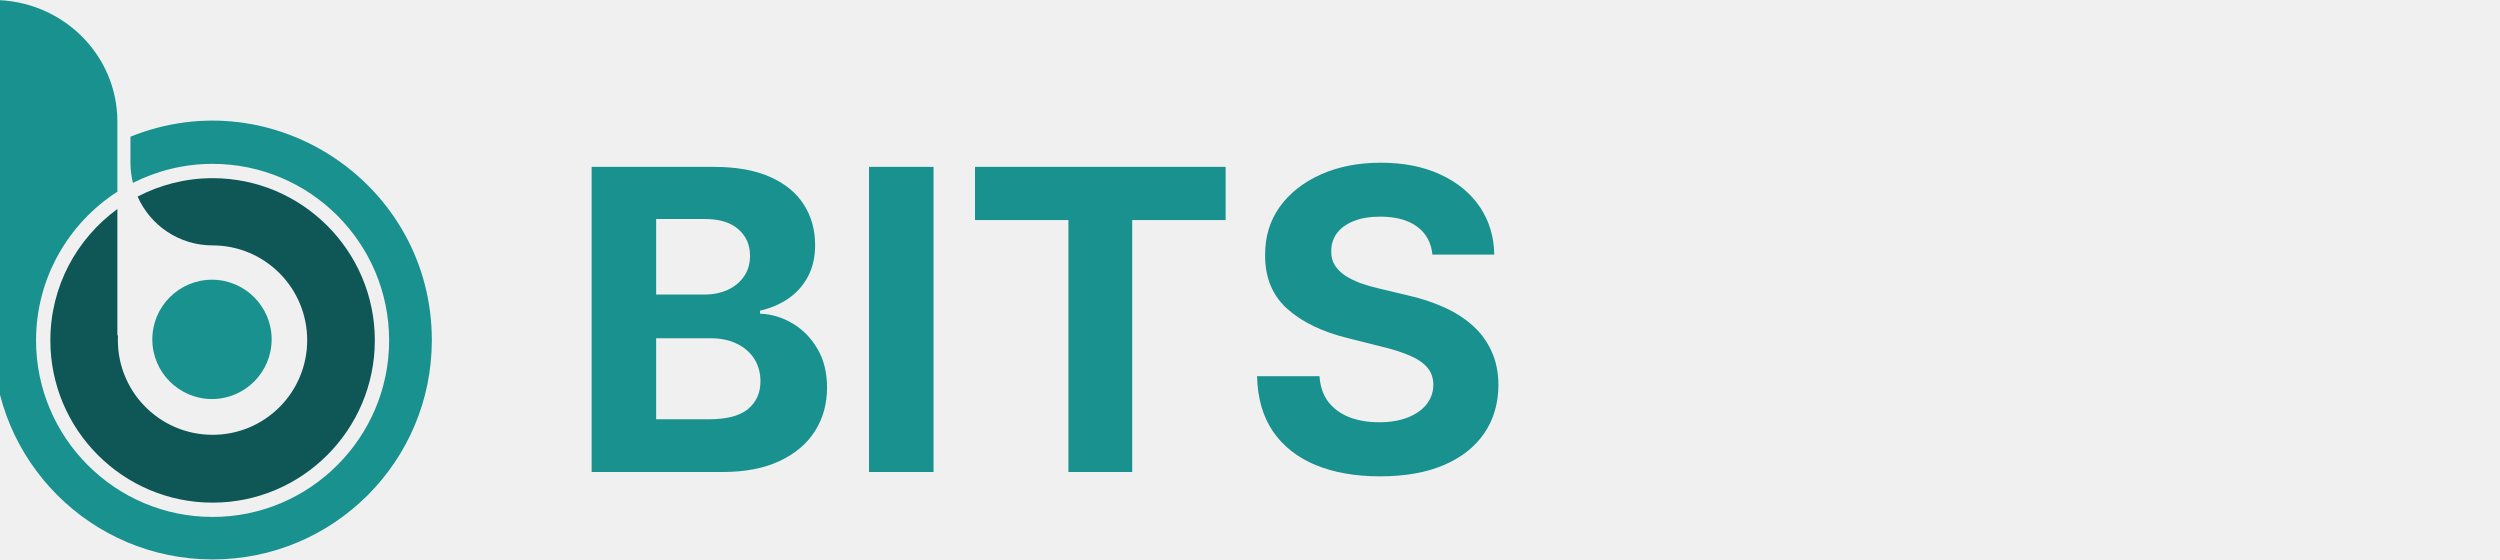
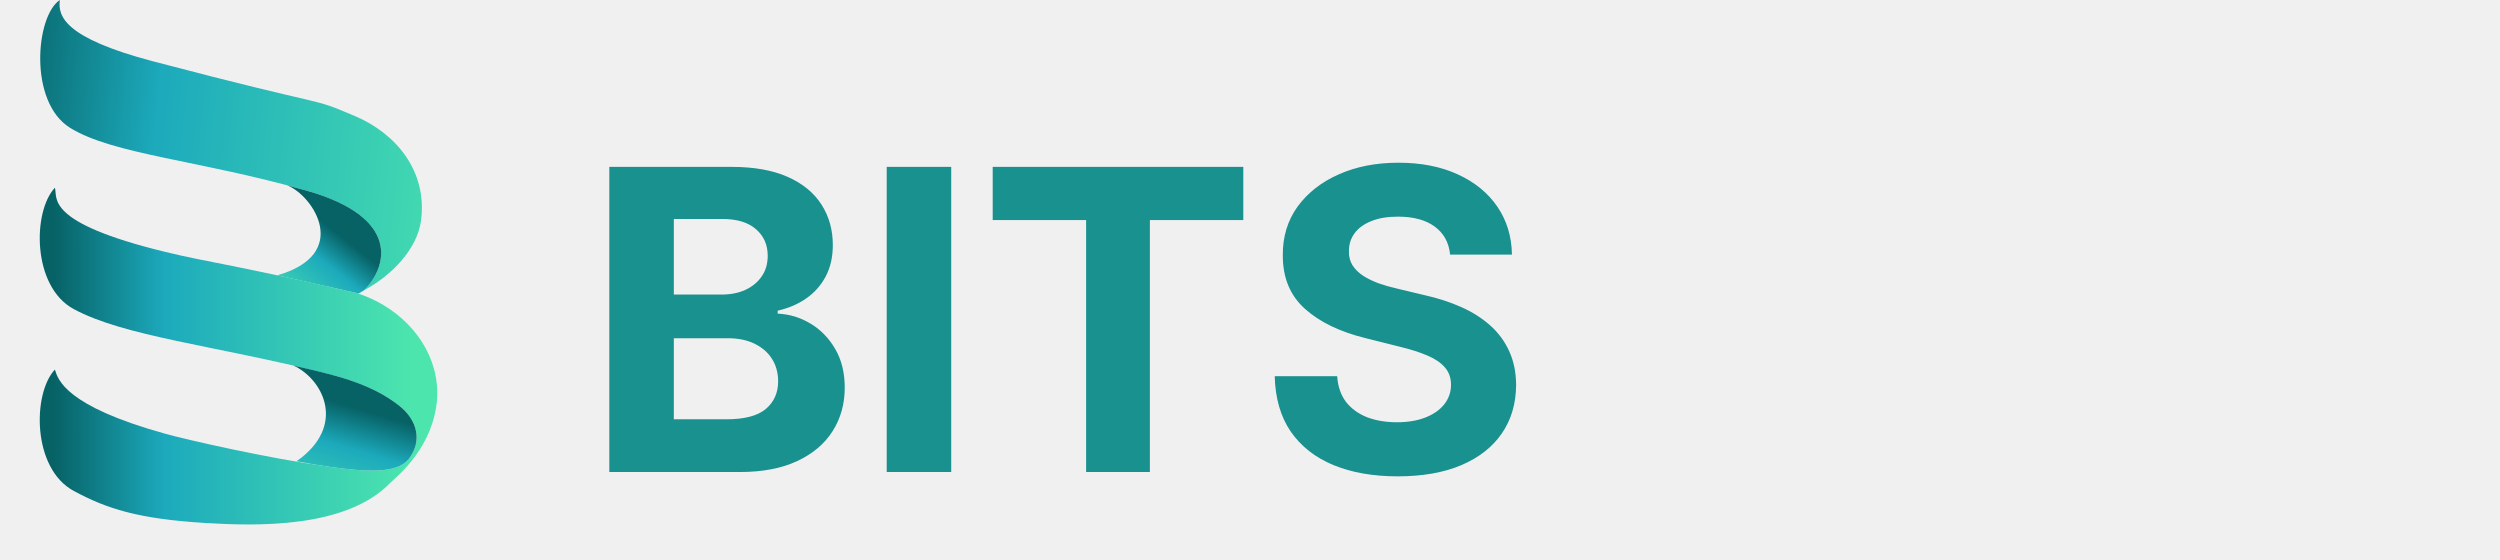
<svg xmlns="http://www.w3.org/2000/svg" width="143" height="32" viewBox="0 0 143 32" fill="none">
-   <g clip-path="url(#clip0_1_45303)">
-     <path d="M33.841 27V9.545H40.83C42.114 9.545 43.185 9.736 44.043 10.117C44.901 10.497 45.546 11.026 45.978 11.702C46.409 12.372 46.625 13.145 46.625 14.02C46.625 14.702 46.489 15.301 46.216 15.818C45.944 16.329 45.569 16.75 45.091 17.079C44.62 17.403 44.08 17.634 43.472 17.77V17.94C44.137 17.969 44.759 18.156 45.338 18.503C45.924 18.849 46.398 19.335 46.762 19.96C47.125 20.579 47.307 21.318 47.307 22.176C47.307 23.102 47.077 23.929 46.617 24.656C46.162 25.378 45.489 25.949 44.597 26.369C43.705 26.79 42.605 27 41.299 27H33.841ZM37.532 23.983H40.54C41.569 23.983 42.319 23.787 42.79 23.395C43.262 22.997 43.498 22.469 43.498 21.81C43.498 21.327 43.381 20.901 43.148 20.531C42.915 20.162 42.583 19.872 42.151 19.662C41.725 19.452 41.216 19.347 40.625 19.347H37.532V23.983ZM37.532 16.849H40.267C40.773 16.849 41.222 16.761 41.614 16.585C42.012 16.403 42.324 16.148 42.551 15.818C42.784 15.489 42.901 15.094 42.901 14.633C42.901 14.003 42.676 13.494 42.228 13.108C41.784 12.722 41.154 12.528 40.336 12.528H37.532V16.849ZM53.399 9.545V27H49.709V9.545H53.399ZM55.77 12.588V9.545H70.106V12.588H64.762V27H61.114V12.588H55.77ZM81.935 14.565C81.867 13.878 81.574 13.344 81.057 12.963C80.54 12.582 79.838 12.392 78.952 12.392C78.35 12.392 77.841 12.477 77.427 12.648C77.012 12.812 76.694 13.043 76.472 13.338C76.256 13.633 76.148 13.969 76.148 14.344C76.137 14.656 76.202 14.929 76.344 15.162C76.492 15.395 76.694 15.597 76.949 15.767C77.205 15.932 77.5 16.077 77.836 16.202C78.171 16.321 78.529 16.423 78.909 16.509L80.478 16.884C81.239 17.054 81.938 17.281 82.574 17.565C83.211 17.849 83.762 18.199 84.228 18.614C84.694 19.028 85.054 19.517 85.31 20.079C85.571 20.642 85.705 21.287 85.711 22.014C85.705 23.082 85.432 24.009 84.892 24.793C84.358 25.571 83.586 26.176 82.574 26.608C81.569 27.034 80.356 27.247 78.935 27.247C77.526 27.247 76.299 27.031 75.253 26.599C74.213 26.168 73.401 25.528 72.816 24.682C72.236 23.829 71.932 22.776 71.904 21.52H75.475C75.515 22.105 75.682 22.594 75.978 22.986C76.279 23.372 76.679 23.665 77.179 23.864C77.685 24.057 78.256 24.153 78.892 24.153C79.517 24.153 80.06 24.062 80.52 23.881C80.986 23.699 81.347 23.446 81.603 23.122C81.858 22.798 81.986 22.426 81.986 22.006C81.986 21.614 81.87 21.284 81.637 21.017C81.409 20.75 81.074 20.523 80.631 20.335C80.194 20.148 79.657 19.977 79.02 19.824L77.12 19.347C75.648 18.989 74.486 18.429 73.634 17.668C72.782 16.906 72.358 15.881 72.364 14.591C72.358 13.534 72.64 12.611 73.208 11.821C73.782 11.031 74.569 10.415 75.569 9.972C76.569 9.528 77.705 9.307 78.978 9.307C80.273 9.307 81.404 9.528 82.37 9.972C83.341 10.415 84.097 11.031 84.637 11.821C85.177 12.611 85.455 13.526 85.472 14.565H81.935Z" fill="#19918F" />
-     <path d="M15.538 19.413C15.538 17.531 14.007 16 12.125 16C10.243 16 8.712 17.531 8.712 19.413C8.712 21.294 10.243 22.825 12.125 22.825C14.007 22.825 15.538 21.294 15.538 19.413Z" fill="#19918F" />
-     <path d="M2.88 19.471C2.88 24.59 7.041 28.751 12.16 28.751C17.279 28.751 21.44 24.59 21.44 19.471C21.44 14.352 17.279 10.191 12.16 10.191C10.606 10.191 9.156 10.577 7.871 11.243C8.595 12.891 10.243 14.037 12.16 14.037C15.152 14.037 17.571 16.468 17.571 19.459C17.571 22.451 15.152 24.871 12.16 24.871C9.075 24.871 6.597 22.299 6.749 19.191L6.714 19.179C6.714 18.431 6.714 15.007 6.714 11.956C4.388 13.651 2.88 16.386 2.88 19.471Z" fill="#0F5756" />
-     <path d="M7.462 7.819V9.35C7.462 9.736 7.52 10.098 7.602 10.46C8.969 9.771 10.524 9.373 12.16 9.373C17.723 9.373 22.258 13.896 22.258 19.471C22.258 25.034 17.723 29.569 12.16 29.569C6.585 29.569 2.062 25.034 2.062 19.471C2.062 15.906 3.921 12.763 6.714 10.963C6.714 9.058 6.714 7.445 6.714 6.954C6.714 3.109 3.535 0 -0.392 0V19.459C-0.392 26.39 5.23 32 12.16 32C19.091 32 24.701 26.39 24.701 19.459C24.701 10.565 15.69 4.5 7.462 7.819Z" fill="#19918F" />
-   </g>
+   <path d="M34.853 27V9.545H41.842C43.126 9.545 44.197 9.736 45.055 10.117C45.913 10.497 46.557 11.026 46.989 11.702C47.421 12.372 47.637 13.145 47.637 14.02C47.637 14.702 47.501 15.301 47.228 15.818C46.955 16.329 46.58 16.75 46.103 17.079C45.631 17.403 45.092 17.634 44.484 17.77V17.94C45.148 17.969 45.771 18.156 46.35 18.503C46.935 18.849 47.41 19.335 47.773 19.96C48.137 20.579 48.319 21.318 48.319 22.176C48.319 23.102 48.089 23.929 47.629 24.656C47.174 25.378 46.501 25.949 45.609 26.369C44.717 26.79 43.617 27 42.31 27H34.853ZM38.543 23.983H41.552C42.58 23.983 43.33 23.787 43.802 23.395C44.273 22.997 44.509 22.469 44.509 21.81C44.509 21.327 44.393 20.901 44.16 20.531C43.927 20.162 43.594 19.872 43.163 19.662C42.736 19.452 42.228 19.347 41.637 19.347H38.543V23.983ZM38.543 16.849H41.279C41.785 16.849 42.234 16.761 42.626 16.585C43.023 16.403 43.336 16.148 43.563 15.818C43.796 15.489 43.913 15.094 43.913 14.633C43.913 14.003 43.688 13.494 43.239 13.108C42.796 12.722 42.166 12.528 41.347 12.528H38.543V16.849ZM54.41 9.545V27H50.72V9.545H54.41ZM56.782 12.588V9.545H71.117V12.588H65.773V27H62.126V12.588H56.782ZM82.947 14.565C82.879 13.878 82.586 13.344 82.069 12.963C81.552 12.582 80.85 12.392 79.964 12.392C79.362 12.392 78.853 12.477 78.438 12.648C78.023 12.812 77.705 13.043 77.484 13.338C77.268 13.633 77.16 13.969 77.16 14.344C77.148 14.656 77.214 14.929 77.356 15.162C77.504 15.395 77.705 15.597 77.961 15.767C78.217 15.932 78.512 16.077 78.847 16.202C79.183 16.321 79.54 16.423 79.921 16.509L81.489 16.884C82.251 17.054 82.95 17.281 83.586 17.565C84.222 17.849 84.773 18.199 85.239 18.614C85.705 19.028 86.066 19.517 86.322 20.079C86.583 20.642 86.717 21.287 86.722 22.014C86.717 23.082 86.444 24.009 85.904 24.793C85.37 25.571 84.597 26.176 83.586 26.608C82.58 27.034 81.367 27.247 79.947 27.247C78.538 27.247 77.31 27.031 76.265 26.599C75.225 26.168 74.413 25.528 73.827 24.682C73.248 23.829 72.944 22.776 72.915 21.52H76.487C76.526 22.105 76.694 22.594 76.989 22.986C77.29 23.372 77.691 23.665 78.191 23.864C78.697 24.057 79.268 24.153 79.904 24.153C80.529 24.153 81.072 24.062 81.532 23.881C81.998 23.699 82.359 23.446 82.614 23.122C82.87 22.798 82.998 22.426 82.998 22.006C82.998 21.614 82.881 21.284 82.648 21.017C82.421 20.75 82.086 20.523 81.643 20.335C81.205 20.148 80.668 19.977 80.032 19.824L78.131 19.347C76.66 18.989 75.498 18.429 74.646 17.668C73.793 16.906 73.37 15.881 73.376 14.591C73.37 13.534 73.651 12.611 74.219 11.821C74.793 11.031 75.58 10.415 76.58 9.972C77.58 9.528 78.717 9.307 79.989 9.307C81.285 9.307 82.415 9.528 83.381 9.972C84.353 10.415 85.109 11.031 85.648 11.821C86.188 12.611 86.467 13.526 86.484 14.565H82.947Z" fill="#19918F" />
+   <path d="M20.822 16.604C22.453 15.735 23.872 14.214 24.083 12.615C24.458 9.769 22.635 7.627 20.307 6.64C17.527 5.461 19.382 6.305 8.747 3.505C3.635 2.159 3.308 0.904 3.423 0C2.042 0.904 1.617 5.831 4.011 7.313C6.472 8.836 11.375 9.153 17.536 10.903C22.953 12.443 22.152 15.279 20.822 16.604Z" fill="url(#paint0_linear_602_1767)" />
+   <path d="M21.918 17.44C21.447 17.161 20.934 16.931 20.387 16.759C12.681 14.992 12.005 15.029 9.448 14.407C2.48 12.713 3.317 11.302 3.14 10.738C1.855 12.108 1.833 16.393 4.215 17.678C7.103 19.237 12.185 19.746 18.625 21.35C20.72 21.872 21.947 22.494 22.864 23.231C23.881 24.05 24.16 25.246 23.38 26.25C22.698 27.128 20.875 26.984 18.854 26.702C15.269 26.203 10.724 25.162 9.448 24.808C3.714 23.218 3.317 21.702 3.139 21.139C1.855 22.509 1.833 26.793 4.215 28.078C6.103 29.097 7.895 29.683 11.779 29.917C14.625 30.088 19.793 30.248 22.324 27.618C22.57 27.363 24.539 25.871 24.946 23.301C25.325 20.912 24.014 18.684 21.918 17.44Z" fill="url(#paint1_linear_602_1767)" />
+   <path d="M15.853 15.749C15.853 15.749 15.852 15.749 15.852 15.75C18.159 16.248 20.388 16.759 20.388 16.759C20.426 16.771 20.464 16.784 20.502 16.797C20.611 16.735 20.72 16.672 20.825 16.604C22.154 15.279 22.955 12.443 17.539 10.904C17.165 10.798 16.796 10.697 16.431 10.601C17.95 11.215 20.094 14.545 15.853 15.749Z" fill="url(#paint2_linear_602_1767)" />
+   <path d="M17.275 26.15C17.172 26.233 17.066 26.309 16.955 26.38C17.602 26.506 18.243 26.617 18.855 26.702C20.876 26.984 22.699 27.127 23.382 26.25C24.161 25.246 23.882 24.05 22.865 23.231C21.181 21.877 18.999 21.419 16.781 20.908C18.402 21.645 19.763 24.144 17.275 26.15Z" fill="url(#paint3_linear_602_1767)" />
  <defs>
-     <clipPath id="clip0_1_45303">
-       <rect width="143" height="32" fill="white" />
-     </clipPath>
+     <linearGradient id="paint0_linear_602_1767" x1="30.948" y1="10.24" x2="-1.294" y2="6.921" gradientUnits="userSpaceOnUse">
+       <stop offset="0.067" stop-color="#4CE5AE" />
+       <stop offset="0.685" stop-color="#1CAABC" />
+       <stop offset="0.964" stop-color="#076266" />
+     </linearGradient>
+     <linearGradient id="paint1_linear_602_1767" x1="2.274" y1="20.369" x2="25.012" y2="20.369" gradientUnits="userSpaceOnUse">
+       <stop offset="0.036" stop-color="#076266" />
+       <stop offset="0.315" stop-color="#1CAABC" />
+       <stop offset="0.933" stop-color="#4CE5AE" />
+     </linearGradient>
+     <linearGradient id="paint2_linear_602_1767" x1="19.164" y1="12.944" x2="15.22" y2="17.934" gradientUnits="userSpaceOnUse">
+       <stop offset="0.036" stop-color="#076266" />
+       <stop offset="0.315" stop-color="#1CAABC" />
+       <stop offset="0.933" stop-color="#4CE5AE" />
+     </linearGradient>
+     <linearGradient id="paint3_linear_602_1767" x1="20.328" y1="23.021" x2="17.958" y2="31.048" gradientUnits="userSpaceOnUse">
+       <stop offset="0.036" stop-color="#076266" />
+       <stop offset="0.315" stop-color="#1CAABC" />
+       <stop offset="0.933" stop-color="#4CE5AE" />
+     </linearGradient>
  </defs>
</svg>
